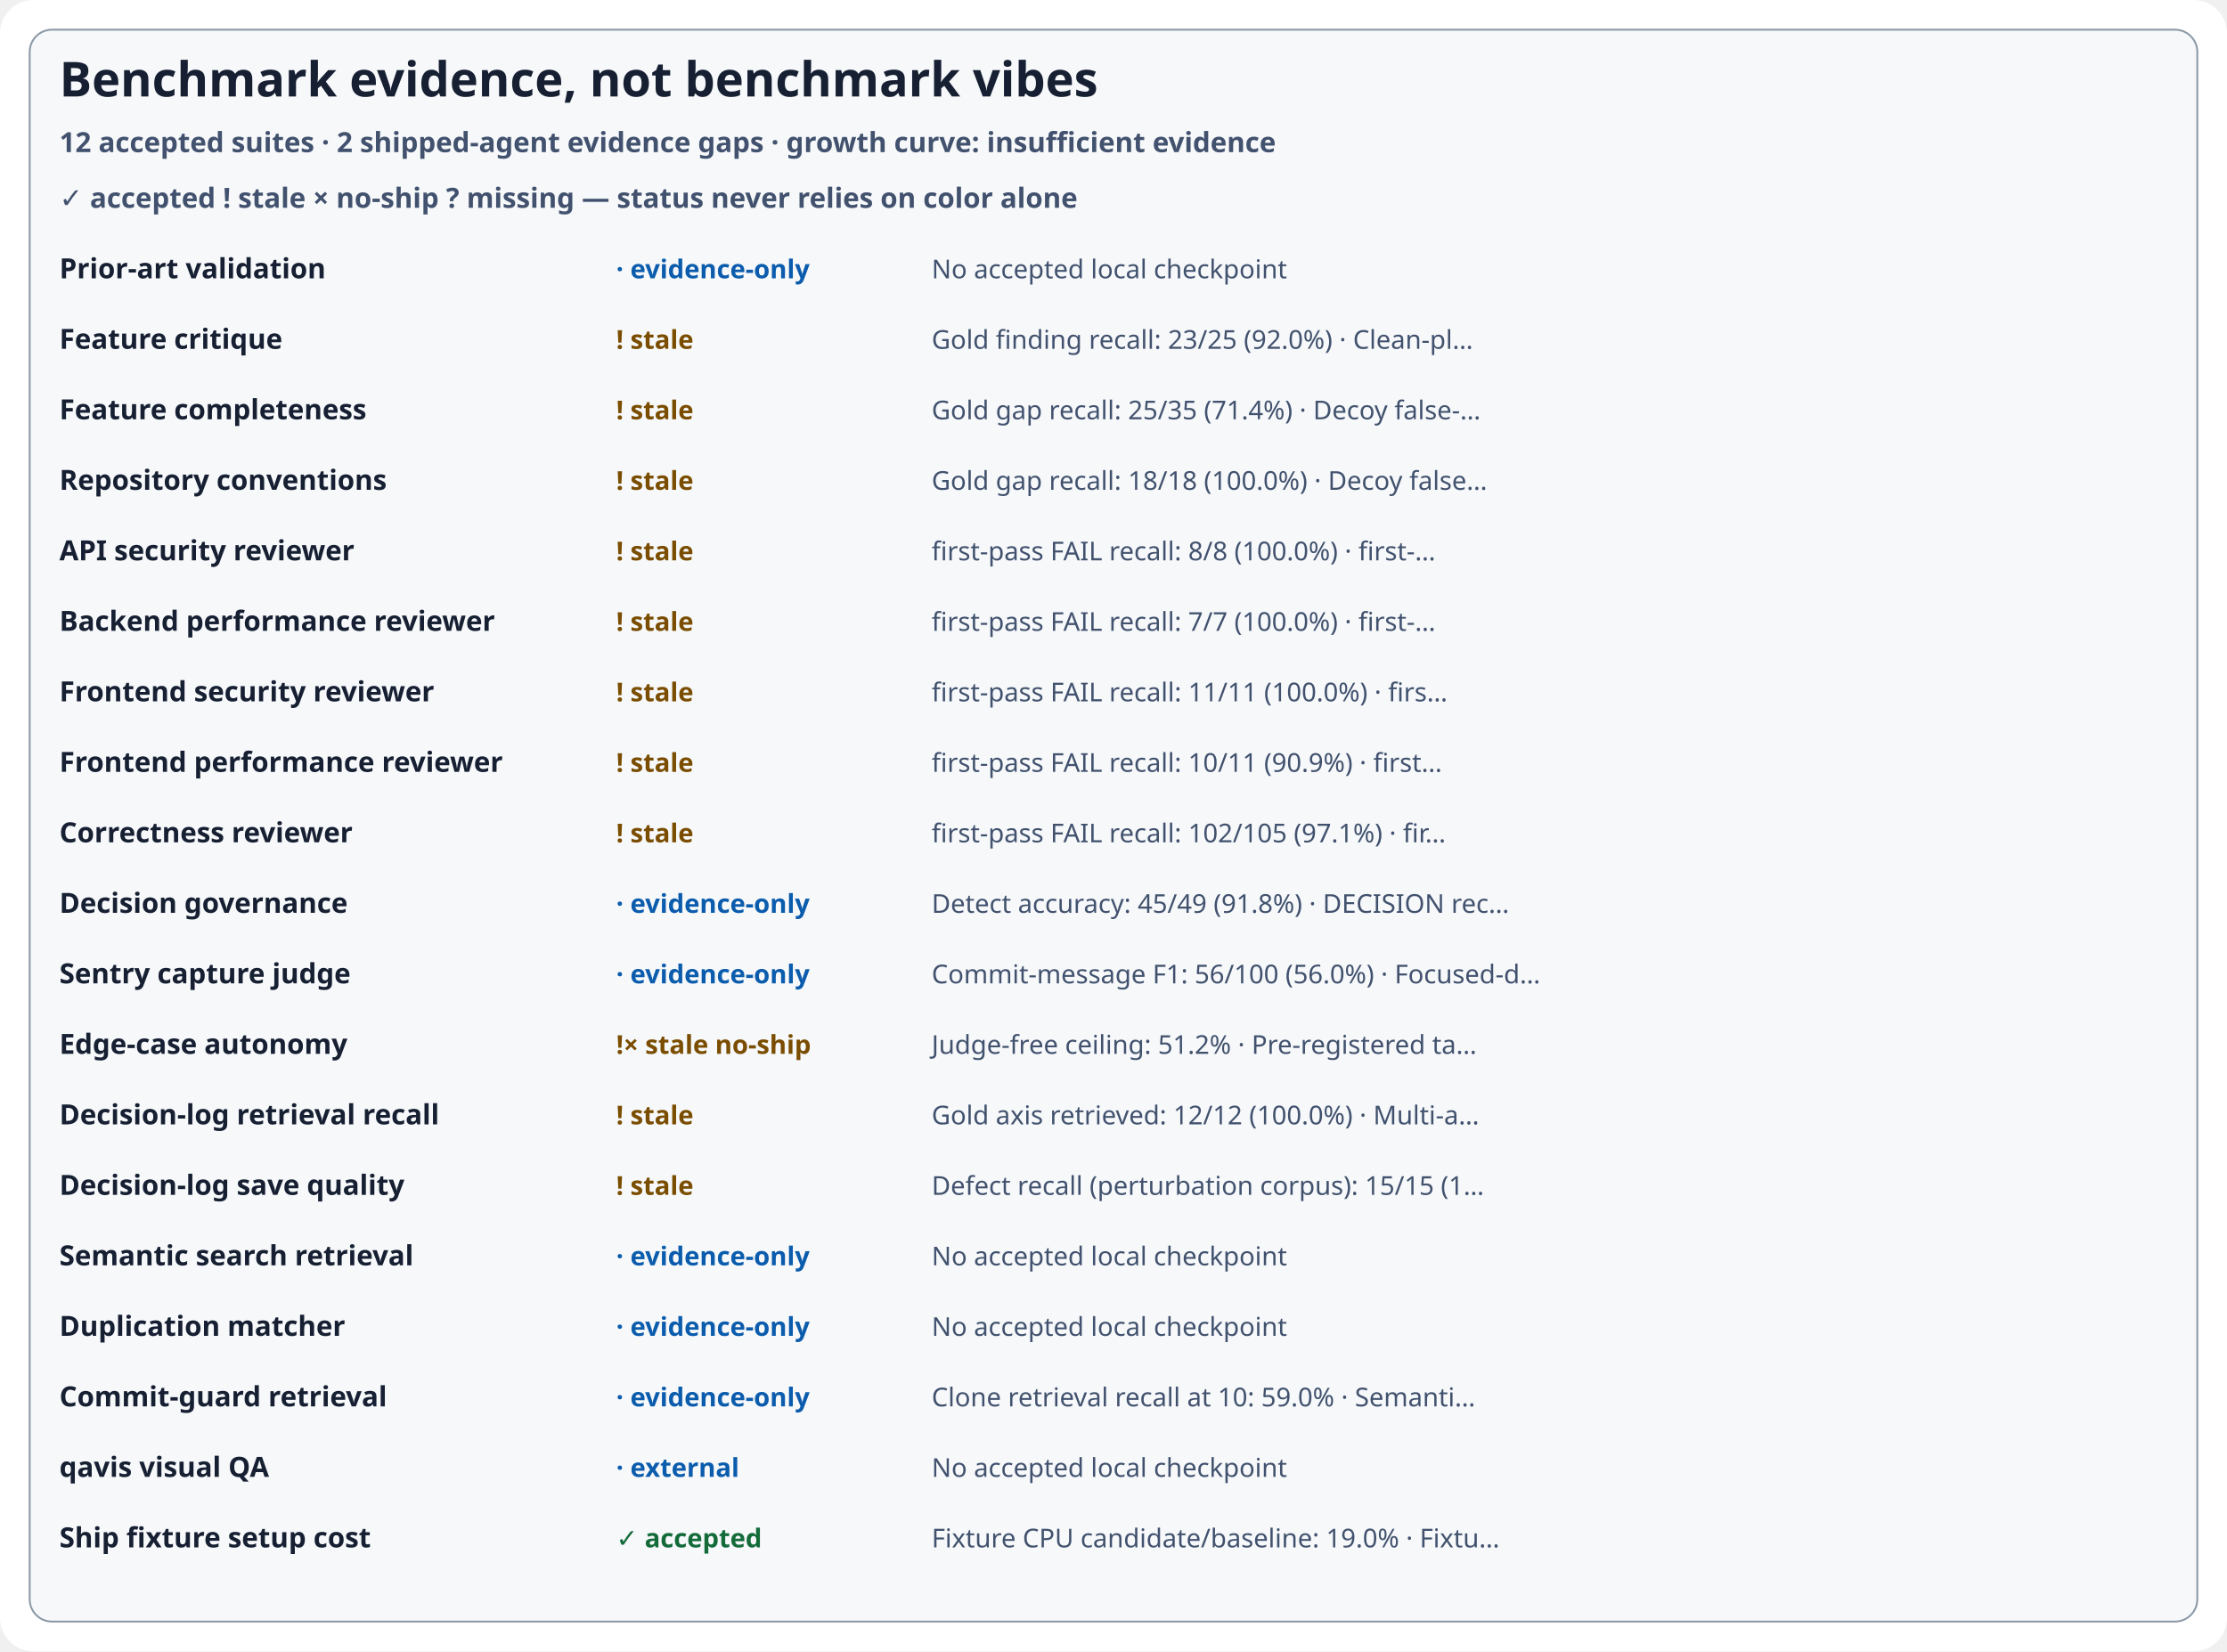
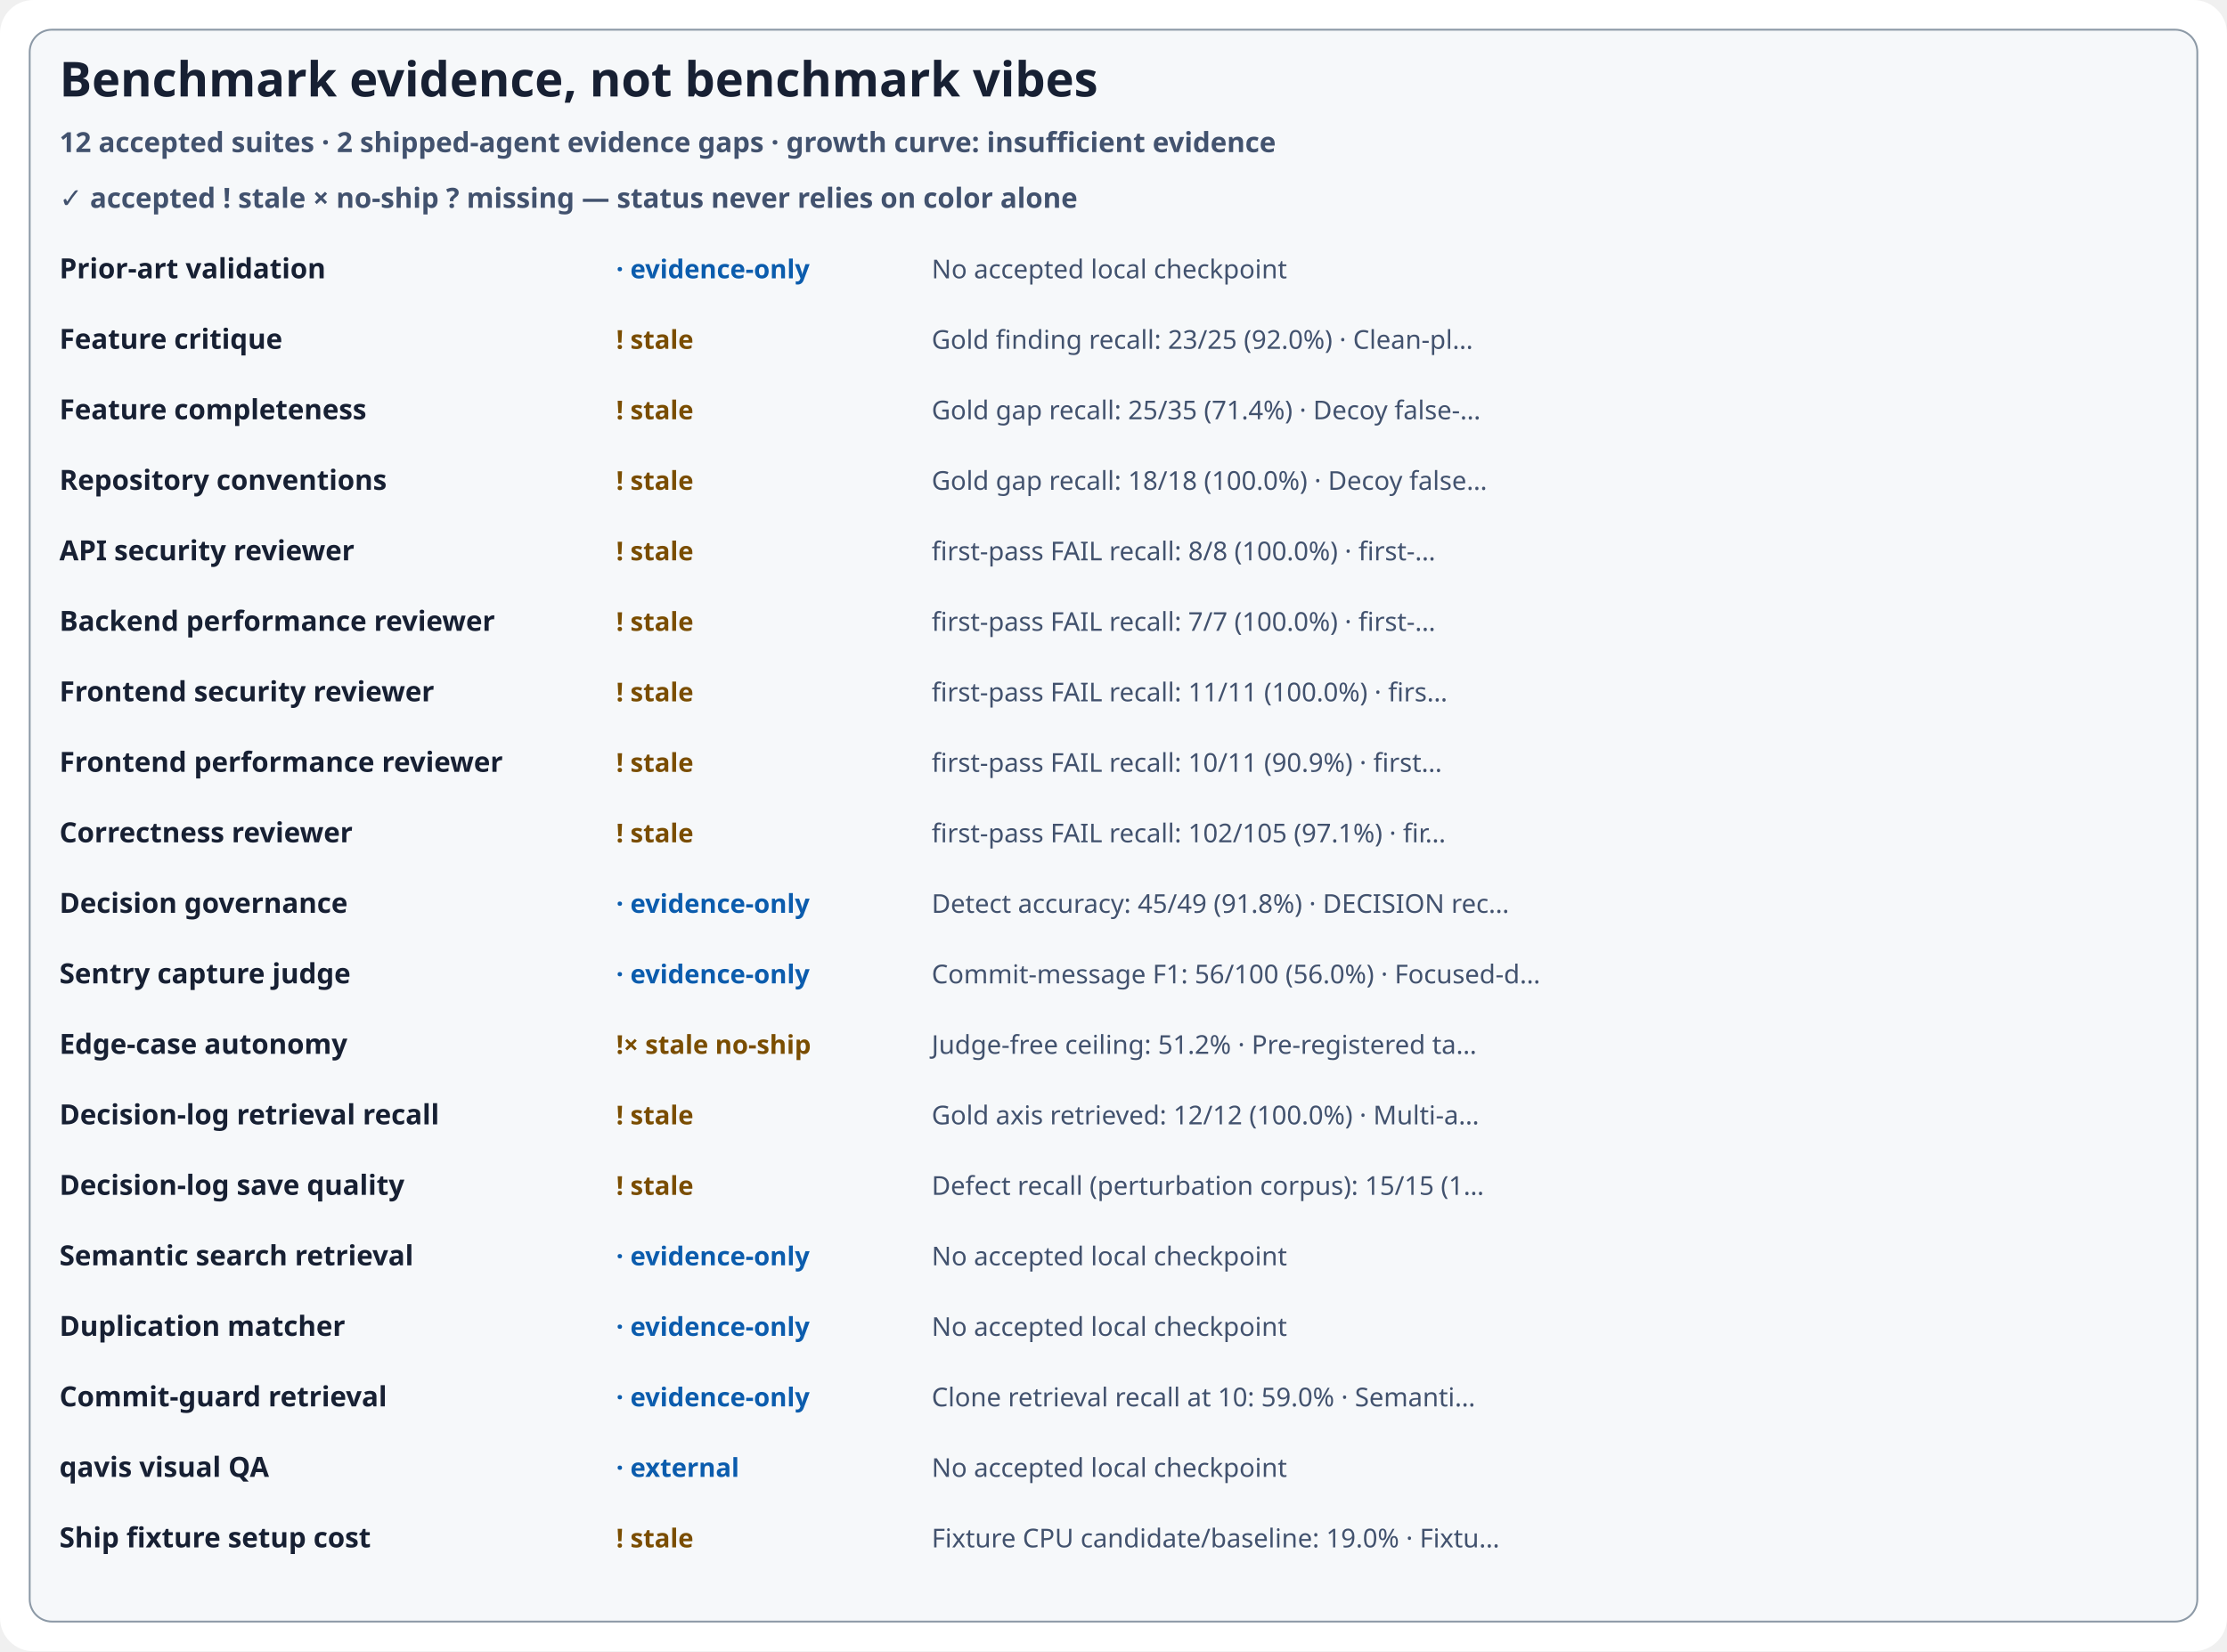
<svg xmlns="http://www.w3.org/2000/svg" width="1200" height="890" viewBox="0 0 1200 890" role="img" aria-labelledby="title desc">
  <style>
  .title{font:700 26px ui-sans-serif,system-ui;fill:#172033} .summary{font:600 15px ui-sans-serif,system-ui;fill:#42526E}
  .suite{font:600 15px ui-sans-serif,system-ui;fill:#172033} .metric{font:14px ui-sans-serif,system-ui;fill:#42526E}
  .status{font:700 14px ui-sans-serif,system-ui}.good{fill:#146B3A}.warn{fill:#7A4D00}.bad{fill:#A61B1B}.info{fill:#0B5CAD}
</style>
  <rect width="1200" height="890" rx="18" fill="#FFFFFF" />
  <rect x="16" y="16" width="1168" height="858" rx="12" fill="#F6F8FA" stroke="#8C99A6" />
  <text class="title" x="32" y="52">Benchmark evidence, not benchmark vibes</text>
  <text class="summary" x="32" y="82">12 accepted suites · 2 shipped-agent evidence gaps · growth curve: insufficient evidence</text>
  <text class="summary" x="32" y="112">✓ accepted   ! stale   × no-ship   ? missing — status never relies on color alone</text>
  <g transform="translate(32 150)">
    <text class="suite" y="0">Prior-art validation</text>
    <text class="status info" x="300" y="0">· evidence-only</text>
    <text class="metric" x="470" y="0">No accepted local checkpoint</text>
  </g>
  <g transform="translate(32 188)">
    <text class="suite" y="0">Feature critique</text>
    <text class="status warn" x="300" y="0">! stale</text>
    <text class="metric" x="470" y="0">Gold finding recall: 23/25 (92.0%) · Clean-pl…</text>
  </g>
  <g transform="translate(32 226)">
    <text class="suite" y="0">Feature completeness</text>
    <text class="status warn" x="300" y="0">! stale</text>
    <text class="metric" x="470" y="0">Gold gap recall: 25/35 (71.4%) · Decoy false-…</text>
  </g>
  <g transform="translate(32 264)">
    <text class="suite" y="0">Repository conventions</text>
    <text class="status warn" x="300" y="0">! stale</text>
    <text class="metric" x="470" y="0">Gold gap recall: 18/18 (100.0%) · Decoy false…</text>
  </g>
  <g transform="translate(32 302)">
    <text class="suite" y="0">API security reviewer</text>
    <text class="status warn" x="300" y="0">! stale</text>
    <text class="metric" x="470" y="0">first-pass FAIL recall: 8/8 (100.0%) · first-…</text>
  </g>
  <g transform="translate(32 340)">
    <text class="suite" y="0">Backend performance reviewer</text>
    <text class="status warn" x="300" y="0">! stale</text>
    <text class="metric" x="470" y="0">first-pass FAIL recall: 7/7 (100.0%) · first-…</text>
  </g>
  <g transform="translate(32 378)">
    <text class="suite" y="0">Frontend security reviewer</text>
    <text class="status warn" x="300" y="0">! stale</text>
    <text class="metric" x="470" y="0">first-pass FAIL recall: 11/11 (100.0%) · firs…</text>
  </g>
  <g transform="translate(32 416)">
    <text class="suite" y="0">Frontend performance reviewer</text>
    <text class="status warn" x="300" y="0">! stale</text>
    <text class="metric" x="470" y="0">first-pass FAIL recall: 10/11 (90.9%) · first…</text>
  </g>
  <g transform="translate(32 454)">
    <text class="suite" y="0">Correctness reviewer</text>
    <text class="status warn" x="300" y="0">! stale</text>
    <text class="metric" x="470" y="0">first-pass FAIL recall: 102/105 (97.1%) · fir…</text>
  </g>
  <g transform="translate(32 492)">
    <text class="suite" y="0">Decision governance</text>
    <text class="status info" x="300" y="0">· evidence-only</text>
    <text class="metric" x="470" y="0">Detect accuracy: 45/49 (91.8%) · DECISION rec…</text>
  </g>
  <g transform="translate(32 530)">
    <text class="suite" y="0">Sentry capture judge</text>
    <text class="status info" x="300" y="0">· evidence-only</text>
    <text class="metric" x="470" y="0">Commit-message F1: 56/100 (56.0%) · Focused-d…</text>
  </g>
  <g transform="translate(32 568)">
    <text class="suite" y="0">Edge-case autonomy</text>
    <text class="status warn" x="300" y="0">!× stale no-ship</text>
    <text class="metric" x="470" y="0">Judge-free ceiling: 51.2% · Pre-registered ta…</text>
  </g>
  <g transform="translate(32 606)">
    <text class="suite" y="0">Decision-log retrieval recall</text>
    <text class="status warn" x="300" y="0">! stale</text>
    <text class="metric" x="470" y="0">Gold axis retrieved: 12/12 (100.0%) · Multi-a…</text>
  </g>
  <g transform="translate(32 644)">
    <text class="suite" y="0">Decision-log save quality</text>
    <text class="status warn" x="300" y="0">! stale</text>
    <text class="metric" x="470" y="0">Defect recall (perturbation corpus): 15/15 (1…</text>
  </g>
  <g transform="translate(32 682)">
    <text class="suite" y="0">Semantic search retrieval</text>
    <text class="status info" x="300" y="0">· evidence-only</text>
    <text class="metric" x="470" y="0">No accepted local checkpoint</text>
  </g>
  <g transform="translate(32 720)">
    <text class="suite" y="0">Duplication matcher</text>
    <text class="status info" x="300" y="0">· evidence-only</text>
    <text class="metric" x="470" y="0">No accepted local checkpoint</text>
  </g>
  <g transform="translate(32 758)">
    <text class="suite" y="0">Commit-guard retrieval</text>
    <text class="status info" x="300" y="0">· evidence-only</text>
    <text class="metric" x="470" y="0">Clone retrieval recall at 10: 59.0% · Semanti…</text>
  </g>
  <g transform="translate(32 796)">
    <text class="suite" y="0">qavis visual QA</text>
    <text class="status info" x="300" y="0">· external</text>
    <text class="metric" x="470" y="0">No accepted local checkpoint</text>
  </g>
  <g transform="translate(32 834)">
    <text class="suite" y="0">Ship fixture setup cost</text>
-     <text class="status good" x="300" y="0">✓ accepted</text>
+     <text class="status warn" x="300" y="0">! stale</text>
    <text class="metric" x="470" y="0">Fixture CPU candidate/baseline: 19.0% · Fixtu…</text>
  </g>
</svg>
